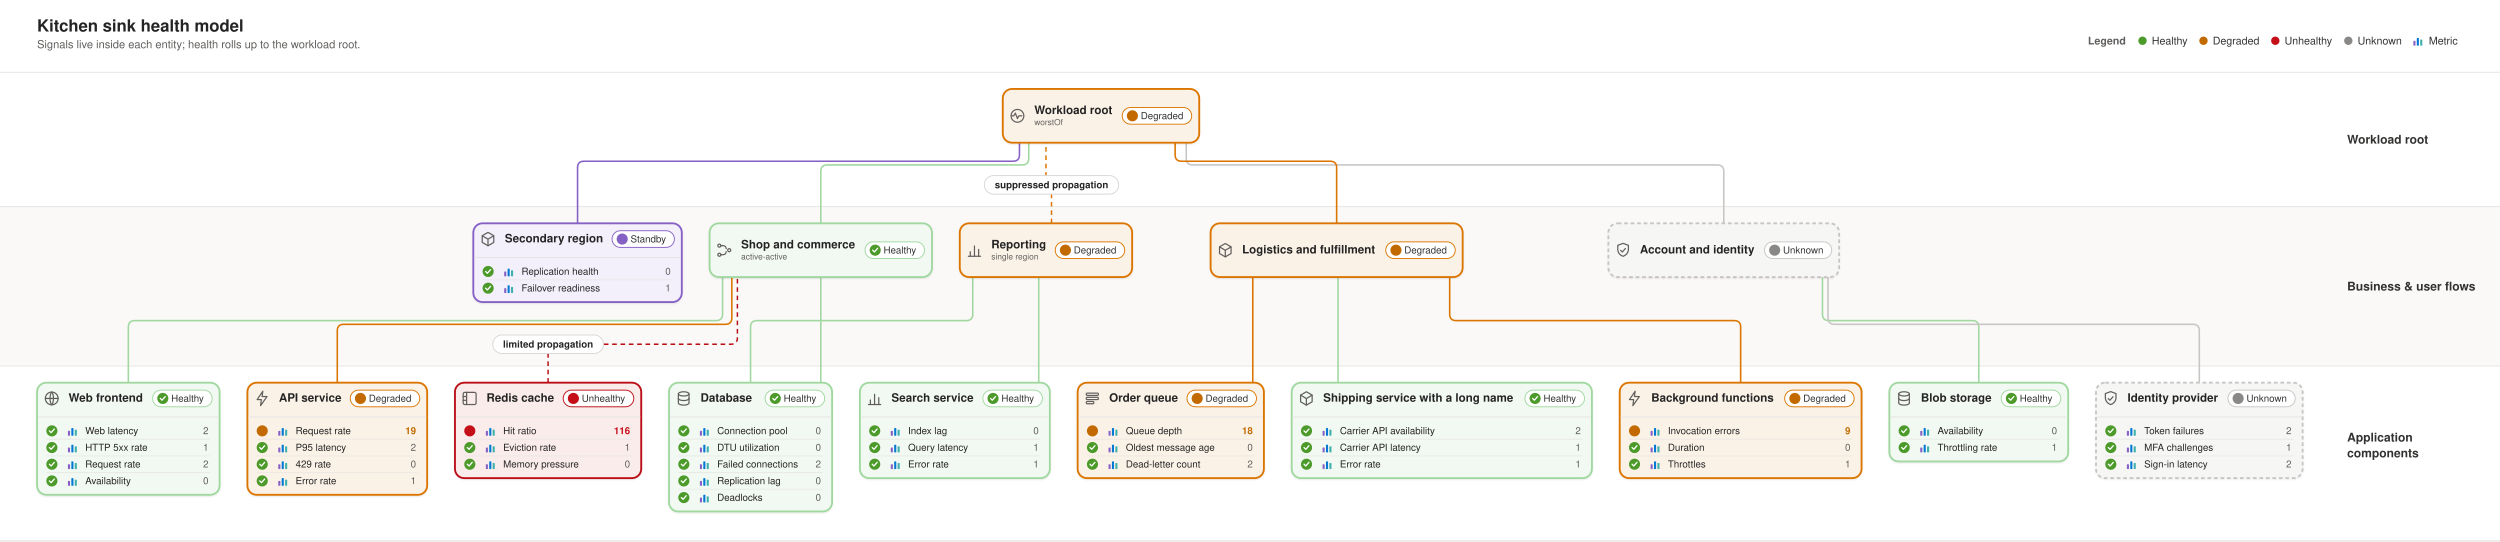
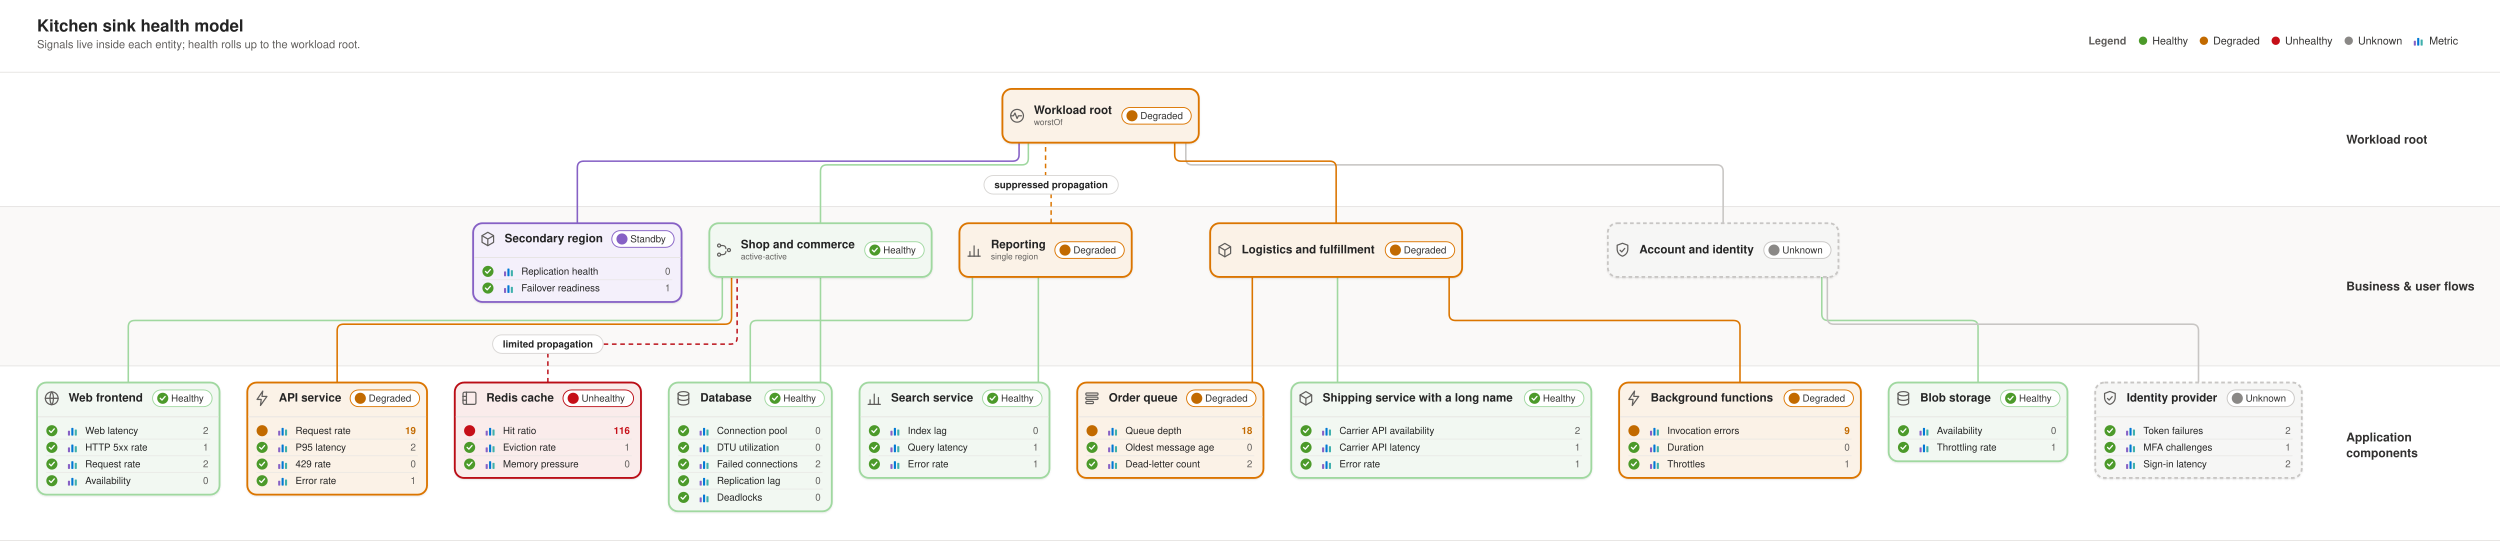
- <svg xmlns="http://www.w3.org/2000/svg" width="2698" height="584" viewBox="0 0 2698 584" font-family="Segoe UI, -apple-system, BlinkMacSystemFont, Helvetica, Arial, sans-serif">
+ <svg xmlns="http://www.w3.org/2000/svg" width="2699" height="584" viewBox="0 0 2699 584" font-family="Segoe UI, -apple-system, BlinkMacSystemFont, Helvetica, Arial, sans-serif">
  <defs>
    <filter id="cs" x="-20%" y="-20%" width="140%" height="140%">
      <feDropShadow dx="0" dy="1" stdDeviation="1.3" flood-color="#000" flood-opacity="0.1" />
    </filter>
  </defs>
-   <rect width="2698" height="584" fill="#ffffff" />
-   <rect x="0" y="78.0" width="2698" height="145.0" fill="#ffffff" />
-   <line x1="0" y1="78.0" x2="2698" y2="78.0" stroke="#e6e4e2" />
+   <rect width="2699" height="584" fill="#ffffff" />
+   <rect x="0" y="78.0" width="2699" height="145.0" fill="#ffffff" />
+   <line x1="0" y1="78.0" x2="2699" y2="78.0" stroke="#e6e4e2" />
  <text x="2533.0" y="155.0" font-size="13" font-weight="700" fill="#323130">Workload root</text>
-   <rect x="0" y="223.0" width="2698" height="172.0" fill="#faf9f8" />
-   <line x1="0" y1="223.0" x2="2698" y2="223.0" stroke="#e6e4e2" />
+   <rect x="0" y="223.0" width="2699" height="172.0" fill="#faf9f8" />
+   <line x1="0" y1="223.0" x2="2699" y2="223.0" stroke="#e6e4e2" />
  <text x="2533.0" y="313.5" font-size="13" font-weight="700" fill="#323130">Business &amp; user flows</text>
-   <rect x="0" y="395.0" width="2698" height="171.0" fill="#ffffff" />
-   <line x1="0" y1="395.0" x2="2698" y2="395.0" stroke="#e6e4e2" />
+   <rect x="0" y="395.0" width="2699" height="171.0" fill="#ffffff" />
+   <line x1="0" y1="395.0" x2="2699" y2="395.0" stroke="#e6e4e2" />
  <text x="2533.0" y="476.5" font-size="13" font-weight="700" fill="#323130">Application</text>
  <text x="2533.0" y="493.5" font-size="13" font-weight="700" fill="#323130">components</text>
-   <line x1="0" y1="583.5" x2="2698" y2="583.5" stroke="#e6e4e2" />
+   <line x1="0" y1="583.5" x2="2699" y2="583.5" stroke="#e6e4e2" />
  <text x="40" y="34" font-size="18" font-weight="700" fill="#242424">Kitchen sink health model</text>
  <text x="40" y="52" font-size="12" fill="#605e5c">Signals live inside each entity; health rolls up to the workload root.</text>
-   <text x="2294.2" y="48" font-size="11.5" font-weight="600" fill="#605e5c" text-anchor="end">Legend</text>
-   <circle cx="2312.2" cy="44" r="4.5" fill="#4c9a2a" />
-   <text x="2322.2" y="48" font-size="11.5" fill="#323130">Healthy</text>
-   <circle cx="2378.0" cy="44" r="4.5" fill="#c26a00" />
-   <text x="2388.0" y="48" font-size="11.5" fill="#323130">Degraded</text>
-   <circle cx="2455.5" cy="44" r="4.5" fill="#c50f18" />
-   <text x="2465.5" y="48" font-size="11.5" fill="#323130">Unhealthy</text>
-   <circle cx="2534.3" cy="44" r="4.5" fill="#8a8886" />
-   <text x="2544.3" y="48" font-size="11.5" fill="#323130">Unknown</text>
-   <g transform="translate(2603.2,37.0) scale(0.875)">
+   <text x="2295.6" y="48" font-size="11.5" font-weight="600" fill="#605e5c" text-anchor="end">Legend</text>
+   <circle cx="2313.6" cy="44" r="4.5" fill="#4c9a2a" />
+   <text x="2323.6" y="48" font-size="11.5" fill="#323130">Healthy</text>
+   <circle cx="2379.3" cy="44" r="4.5" fill="#c26a00" />
+   <text x="2389.3" y="48" font-size="11.5" fill="#323130">Degraded</text>
+   <circle cx="2456.9" cy="44" r="4.5" fill="#c50f18" />
+   <text x="2466.9" y="48" font-size="11.5" fill="#323130">Unhealthy</text>
+   <circle cx="2535.7" cy="44" r="4.5" fill="#8a8886" />
+   <text x="2545.7" y="48" font-size="11.5" fill="#323130">Unknown</text>
+   <g transform="translate(2604.6,37.0) scale(0.875)">
    <rect x="1.5" y="8" width="2.6" height="6" rx="0.6" fill="#8661c5" />
    <rect x="5.7" y="4.5" width="2.6" height="9.5" rx="0.6" fill="#0078D4" />
    <rect x="9.9" y="6.5" width="2.6" height="7.5" rx="0.6" fill="#3fb0ac" />
  </g>
-   <text x="2621.2" y="48" font-size="11.5" fill="#323130">Metric</text>
+   <text x="2622.6" y="48" font-size="11.5" fill="#323130">Metric</text>
  <g transform="translate(40.0,0)">
    <g fill="none" stroke-linecap="butt" stroke-linejoin="round">
      <path d="M98.5 413.0 L98.5 353.0 Q98.5 346.0 105.5 346.0 L732.8 346.0 Q739.8 346.0 739.8 339.0 L739.8 299.0" stroke="#a0d8a0" stroke-width="1.7" />
      <path d="M845.8 413.0 L845.8 299.0" stroke="#a0d8a0" stroke-width="1.7" />
      <path d="M324.0 413.0 L324.0 357.0 Q324.0 350.0 331.0 350.0 L742.8 350.0 Q749.8 350.0 749.8 343.0 L749.8 299.0" stroke="#db7500" stroke-width="1.7" />
      <path d="M770.0 413.0 L770.0 353.0 Q770.0 346.0 777.0 346.0 L1002.8 346.0 Q1009.8 346.0 1009.8 339.0 L1009.8 299.0" stroke="#a0d8a0" stroke-width="1.7" />
      <path d="M1081.0 413.0 L1081.0 299.0" stroke="#a0d8a0" stroke-width="1.7" />
      <path d="M1404.0 413.0 L1404.0 299.0" stroke="#a0d8a0" stroke-width="1.7" />
      <path d="M1312.0 413.0 L1312.0 299.0" stroke="#db7500" stroke-width="1.7" />
      <path d="M1838.5 413.0 L1838.5 353.0 Q1838.5 346.0 1831.5 346.0 L1531.5 346.0 Q1524.5 346.0 1524.5 339.0 L1524.5 299.0" stroke="#db7500" stroke-width="1.7" />
      <path d="M2095.5 413.0 L2095.5 353.0 Q2095.5 346.0 2088.5 346.0 L1933.8 346.0 Q1926.8 346.0 1926.8 339.0 L1926.8 299.0" stroke="#a0d8a0" stroke-width="1.7" />
      <path d="M2333.5 413.0 L2333.5 357.0 Q2333.5 350.0 2326.5 350.0 L1939.8 350.0 Q1932.8 350.0 1932.8 343.0 L1932.8 299.0" stroke="#c8c6c4" stroke-width="1.7" />
      <path d="M845.8 241.0 L845.8 185.0 Q845.8 178.0 852.8 178.0 L1063.2 178.0 Q1070.2 178.0 1070.2 171.0 L1070.2 154.0" stroke="#a0d8a0" stroke-width="1.7" />
      <path d="M583.3 241.0 L583.3 181.0 Q583.3 174.0 590.3 174.0 L1053.2 174.0 Q1060.2 174.0 1060.2 167.0 L1060.2 154.0" stroke="#8661c5" stroke-width="1.7" />
      <path d="M1820.3 241.0 L1820.3 185.0 Q1820.3 178.0 1813.3 178.0 L1247.2 178.0 Q1240.2 178.0 1240.2 171.0 L1240.2 154.0" stroke="#c8c6c4" stroke-width="1.7" />
      <path d="M1402.5 241.0 L1402.5 181.0 Q1402.5 174.0 1395.5 174.0 L1235.2 174.0 Q1228.2 174.0 1228.2 167.0 L1228.2 154.0" stroke="#db7500" stroke-width="1.7" />
      <path d="M551.5 413.0 L551.5 378.5 Q551.5 371.5 558.5 371.5 L748.8 371.5 Q755.8 371.5 755.8 364.5 L755.8 299.0" stroke="#ba0d16" stroke-width="1.6" stroke-dasharray="5 4" />
      <path d="M1094.8 241.0 L1094.8 202.5 Q1094.8 199.5 1091.8 199.5 L1091.8 199.5 Q1088.8 199.5 1088.8 196.5 L1088.8 154.0" stroke="#db7500" stroke-width="1.6" stroke-dasharray="5 4" />
    </g>
    <g stroke="none">
      <rect x="491.8" y="361.5" width="119.4" height="20" rx="10" fill="#ffffff" stroke="#d8d6d4" stroke-width="1" />
      <text x="551.5" y="375.1" font-size="10.5" font-weight="600" fill="#242424" text-anchor="middle">limited propagation</text>
    </g>
    <g stroke="none">
      <rect x="1022.3" y="189.5" width="145.0" height="20" rx="10" fill="#ffffff" stroke="#d8d6d4" stroke-width="1" />
      <text x="1094.8" y="203.1" font-size="10.5" font-weight="600" fill="#242424" text-anchor="middle">suppressed propagation</text>
    </g>
    <g filter="url(#cs)">
      <rect x="0.0" y="413.0" width="197" height="121" rx="10" fill="#f2f8f2" stroke="#a0d8a0" stroke-width="2" />
    </g>
    <g transform="translate(6.0,420.16) scale(0.82)">
      <circle cx="12" cy="12" r="8.4" fill="none" stroke="#605e5c" stroke-width="1.6" stroke-linecap="round" stroke-linejoin="round" />
      <path d="M3.6 12h16.8M12 3.6c3 3 3 13.8 0 16.8M12 3.6c-3 3-3 13.8 0 16.8" fill="none" stroke="#605e5c" stroke-width="1.6" stroke-linecap="round" stroke-linejoin="round" />
    </g>
    <text x="34.0" y="433.5" font-size="12.5" font-weight="600" fill="#242424">Web frontend</text>
    <rect x="124.7" y="421.00" width="64.3" height="18" rx="9" fill="#ffffff" stroke="#a0d8a0" stroke-width="1" />
    <circle cx="135.7" cy="430.0" r="6" fill="#4c9a2a" />
    <path d="M133.0 430.0 l1.9 1.9 l3.4 -3.9" fill="none" stroke="#ffffff" stroke-width="1.4" stroke-linecap="round" stroke-linejoin="round" />
    <text x="144.7" y="433.57" font-size="10.5" fill="#323130">Healthy</text>
    <line x1="1.0" y1="450.0" x2="196.0" y2="450.0" stroke="#e6e4e2" />
    <circle cx="16.0" cy="465.0" r="6" fill="#4c9a2a" />
    <path d="M13.3 465.0 l1.9 1.9 l3.4 -3.9" fill="none" stroke="#ffffff" stroke-width="1.4" stroke-linecap="round" stroke-linejoin="round" />
    <g transform="translate(32.0,458.0) scale(0.875)">
      <rect x="1.5" y="8" width="2.6" height="6" rx="0.6" fill="#8661c5" />
      <rect x="5.7" y="4.5" width="2.6" height="9.5" rx="0.6" fill="#0078D4" />
      <rect x="9.9" y="6.5" width="2.6" height="7.5" rx="0.6" fill="#3fb0ac" />
    </g>
    <text x="52.0" y="468.5" font-size="10.5" fill="#242424">Web latency</text>
    <text x="185.0" y="468.5" font-size="10.5" font-weight="400" fill="#605e5c" text-anchor="end">2</text>
    <line x1="10.0" y1="474.0" x2="187.0" y2="474.0" stroke="#e6e4e2" stroke-opacity="0.7" />
    <circle cx="16.0" cy="483.0" r="6" fill="#4c9a2a" />
    <path d="M13.3 483.0 l1.9 1.9 l3.4 -3.9" fill="none" stroke="#ffffff" stroke-width="1.4" stroke-linecap="round" stroke-linejoin="round" />
    <g transform="translate(32.0,476.0) scale(0.875)">
      <rect x="1.5" y="8" width="2.6" height="6" rx="0.6" fill="#8661c5" />
      <rect x="5.7" y="4.5" width="2.6" height="9.5" rx="0.6" fill="#0078D4" />
      <rect x="9.9" y="6.5" width="2.6" height="7.5" rx="0.6" fill="#3fb0ac" />
    </g>
    <text x="52.0" y="486.5" font-size="10.5" fill="#242424">HTTP 5xx rate</text>
    <text x="185.0" y="486.5" font-size="10.5" font-weight="400" fill="#605e5c" text-anchor="end">1</text>
    <line x1="10.0" y1="492.0" x2="187.0" y2="492.0" stroke="#e6e4e2" stroke-opacity="0.7" />
    <circle cx="16.0" cy="501.0" r="6" fill="#4c9a2a" />
    <path d="M13.3 501.0 l1.9 1.9 l3.4 -3.9" fill="none" stroke="#ffffff" stroke-width="1.4" stroke-linecap="round" stroke-linejoin="round" />
    <g transform="translate(32.0,494.0) scale(0.875)">
      <rect x="1.5" y="8" width="2.6" height="6" rx="0.6" fill="#8661c5" />
      <rect x="5.7" y="4.5" width="2.6" height="9.5" rx="0.6" fill="#0078D4" />
      <rect x="9.9" y="6.5" width="2.6" height="7.5" rx="0.6" fill="#3fb0ac" />
    </g>
    <text x="52.0" y="504.5" font-size="10.5" fill="#242424">Request rate</text>
    <text x="185.0" y="504.5" font-size="10.5" font-weight="400" fill="#605e5c" text-anchor="end">2</text>
    <line x1="10.0" y1="510.0" x2="187.0" y2="510.0" stroke="#e6e4e2" stroke-opacity="0.7" />
    <circle cx="16.0" cy="519.0" r="6" fill="#4c9a2a" />
    <path d="M13.3 519.0 l1.9 1.9 l3.4 -3.9" fill="none" stroke="#ffffff" stroke-width="1.4" stroke-linecap="round" stroke-linejoin="round" />
    <g transform="translate(32.0,512.0) scale(0.875)">
      <rect x="1.5" y="8" width="2.6" height="6" rx="0.6" fill="#8661c5" />
      <rect x="5.7" y="4.5" width="2.6" height="9.5" rx="0.6" fill="#0078D4" />
      <rect x="9.9" y="6.5" width="2.6" height="7.5" rx="0.6" fill="#3fb0ac" />
    </g>
    <text x="52.0" y="522.5" font-size="10.5" fill="#242424">Availability</text>
    <text x="185.0" y="522.5" font-size="10.5" font-weight="400" fill="#605e5c" text-anchor="end">0</text>
    <g filter="url(#cs)">
      <rect x="227.0" y="413.0" width="194" height="121" rx="10" fill="#fbf2e7" stroke="#db7500" stroke-width="2" />
    </g>
    <g transform="translate(233.0,420.16) scale(0.82)">
      <path d="M13 2.5 5.5 13.5H11l-1 8 8.5-12H12z" fill="none" stroke="#605e5c" stroke-width="1.6" stroke-linecap="round" stroke-linejoin="round" />
    </g>
    <text x="261.0" y="433.5" font-size="12.5" font-weight="600" fill="#242424">API service</text>
    <rect x="338.0" y="421.00" width="75.0" height="18" rx="9" fill="#ffffff" stroke="#db7500" stroke-width="1" />
    <circle cx="349.0" cy="430.0" r="6" fill="#c26a00" />
    <text x="358.0" y="433.57" font-size="10.5" fill="#323130">Degraded</text>
    <line x1="228.0" y1="450.0" x2="420.0" y2="450.0" stroke="#e6e4e2" />
    <circle cx="243.0" cy="465.0" r="6" fill="#c26a00" />
    <g transform="translate(259.0,458.0) scale(0.875)">
      <rect x="1.5" y="8" width="2.6" height="6" rx="0.6" fill="#8661c5" />
      <rect x="5.7" y="4.5" width="2.6" height="9.5" rx="0.6" fill="#0078D4" />
      <rect x="9.9" y="6.5" width="2.6" height="7.5" rx="0.6" fill="#3fb0ac" />
    </g>
    <text x="279.0" y="468.5" font-size="10.5" fill="#242424">Request rate</text>
    <text x="409.0" y="468.5" font-size="10.5" font-weight="600" fill="#c26a00" text-anchor="end">19</text>
    <line x1="237.0" y1="474.0" x2="411.0" y2="474.0" stroke="#e6e4e2" stroke-opacity="0.7" />
    <circle cx="243.0" cy="483.0" r="6" fill="#4c9a2a" />
    <path d="M240.3 483.0 l1.9 1.9 l3.4 -3.9" fill="none" stroke="#ffffff" stroke-width="1.4" stroke-linecap="round" stroke-linejoin="round" />
    <g transform="translate(259.0,476.0) scale(0.875)">
      <rect x="1.5" y="8" width="2.6" height="6" rx="0.6" fill="#8661c5" />
      <rect x="5.7" y="4.5" width="2.6" height="9.5" rx="0.6" fill="#0078D4" />
      <rect x="9.9" y="6.5" width="2.6" height="7.5" rx="0.6" fill="#3fb0ac" />
    </g>
    <text x="279.0" y="486.5" font-size="10.5" fill="#242424">P95 latency</text>
    <text x="409.0" y="486.5" font-size="10.5" font-weight="400" fill="#605e5c" text-anchor="end">2</text>
    <line x1="237.0" y1="492.0" x2="411.0" y2="492.0" stroke="#e6e4e2" stroke-opacity="0.7" />
    <circle cx="243.0" cy="501.0" r="6" fill="#4c9a2a" />
    <path d="M240.3 501.0 l1.9 1.9 l3.4 -3.9" fill="none" stroke="#ffffff" stroke-width="1.4" stroke-linecap="round" stroke-linejoin="round" />
    <g transform="translate(259.0,494.0) scale(0.875)">
      <rect x="1.5" y="8" width="2.6" height="6" rx="0.6" fill="#8661c5" />
      <rect x="5.7" y="4.5" width="2.6" height="9.5" rx="0.6" fill="#0078D4" />
      <rect x="9.9" y="6.5" width="2.6" height="7.5" rx="0.6" fill="#3fb0ac" />
    </g>
    <text x="279.0" y="504.5" font-size="10.5" fill="#242424">429 rate</text>
    <text x="409.0" y="504.5" font-size="10.5" font-weight="400" fill="#605e5c" text-anchor="end">0</text>
    <line x1="237.0" y1="510.0" x2="411.0" y2="510.0" stroke="#e6e4e2" stroke-opacity="0.7" />
    <circle cx="243.0" cy="519.0" r="6" fill="#4c9a2a" />
    <path d="M240.3 519.0 l1.9 1.9 l3.4 -3.9" fill="none" stroke="#ffffff" stroke-width="1.4" stroke-linecap="round" stroke-linejoin="round" />
    <g transform="translate(259.0,512.0) scale(0.875)">
      <rect x="1.5" y="8" width="2.6" height="6" rx="0.6" fill="#8661c5" />
      <rect x="5.7" y="4.5" width="2.6" height="9.5" rx="0.6" fill="#0078D4" />
      <rect x="9.9" y="6.5" width="2.6" height="7.5" rx="0.6" fill="#3fb0ac" />
    </g>
    <text x="279.0" y="522.5" font-size="10.5" fill="#242424">Error rate</text>
    <text x="409.0" y="522.5" font-size="10.5" font-weight="400" fill="#605e5c" text-anchor="end">1</text>
    <g filter="url(#cs)">
      <rect x="682.0" y="413.0" width="176" height="139" rx="10" fill="#f2f8f2" stroke="#a0d8a0" stroke-width="2" />
    </g>
    <g transform="translate(688.0,420.16) scale(0.82)">
      <ellipse cx="12" cy="6" rx="7" ry="2.8" fill="none" stroke="#605e5c" stroke-width="1.6" stroke-linecap="round" stroke-linejoin="round" />
      <path d="M5 6v12c0 1.55 3.13 2.8 7 2.8s7-1.25 7-2.8V6" fill="none" stroke="#605e5c" stroke-width="1.6" stroke-linecap="round" stroke-linejoin="round" />
      <path d="M5 12c0 1.55 3.13 2.8 7 2.8s7-1.25 7-2.8" fill="none" stroke="#605e5c" stroke-width="1.6" stroke-linecap="round" stroke-linejoin="round" />
    </g>
    <text x="716.0" y="433.5" font-size="12.5" font-weight="600" fill="#242424">Database</text>
    <rect x="785.7" y="421.00" width="64.3" height="18" rx="9" fill="#ffffff" stroke="#a0d8a0" stroke-width="1" />
    <circle cx="796.7" cy="430.0" r="6" fill="#4c9a2a" />
    <path d="M794.0 430.0 l1.9 1.9 l3.4 -3.9" fill="none" stroke="#ffffff" stroke-width="1.4" stroke-linecap="round" stroke-linejoin="round" />
    <text x="805.7" y="433.57" font-size="10.5" fill="#323130">Healthy</text>
    <line x1="683.0" y1="450.0" x2="857.0" y2="450.0" stroke="#e6e4e2" />
    <circle cx="698.0" cy="465.0" r="6" fill="#4c9a2a" />
    <path d="M695.3 465.0 l1.9 1.9 l3.4 -3.9" fill="none" stroke="#ffffff" stroke-width="1.4" stroke-linecap="round" stroke-linejoin="round" />
    <g transform="translate(714.0,458.0) scale(0.875)">
      <rect x="1.5" y="8" width="2.6" height="6" rx="0.6" fill="#8661c5" />
      <rect x="5.7" y="4.5" width="2.6" height="9.5" rx="0.6" fill="#0078D4" />
      <rect x="9.9" y="6.5" width="2.6" height="7.5" rx="0.6" fill="#3fb0ac" />
    </g>
    <text x="734.0" y="468.5" font-size="10.5" fill="#242424">Connection pool</text>
    <text x="846.0" y="468.5" font-size="10.5" font-weight="400" fill="#605e5c" text-anchor="end">0</text>
    <line x1="692.0" y1="474.0" x2="848.0" y2="474.0" stroke="#e6e4e2" stroke-opacity="0.7" />
    <circle cx="698.0" cy="483.0" r="6" fill="#4c9a2a" />
    <path d="M695.3 483.0 l1.9 1.9 l3.4 -3.9" fill="none" stroke="#ffffff" stroke-width="1.4" stroke-linecap="round" stroke-linejoin="round" />
    <g transform="translate(714.0,476.0) scale(0.875)">
      <rect x="1.5" y="8" width="2.6" height="6" rx="0.6" fill="#8661c5" />
      <rect x="5.7" y="4.5" width="2.6" height="9.5" rx="0.6" fill="#0078D4" />
      <rect x="9.9" y="6.5" width="2.6" height="7.5" rx="0.6" fill="#3fb0ac" />
    </g>
    <text x="734.0" y="486.5" font-size="10.5" fill="#242424">DTU utilization</text>
    <text x="846.0" y="486.5" font-size="10.5" font-weight="400" fill="#605e5c" text-anchor="end">0</text>
    <line x1="692.0" y1="492.0" x2="848.0" y2="492.0" stroke="#e6e4e2" stroke-opacity="0.7" />
    <circle cx="698.0" cy="501.0" r="6" fill="#4c9a2a" />
    <path d="M695.3 501.0 l1.9 1.9 l3.4 -3.9" fill="none" stroke="#ffffff" stroke-width="1.4" stroke-linecap="round" stroke-linejoin="round" />
    <g transform="translate(714.0,494.0) scale(0.875)">
      <rect x="1.5" y="8" width="2.6" height="6" rx="0.6" fill="#8661c5" />
      <rect x="5.7" y="4.5" width="2.6" height="9.5" rx="0.6" fill="#0078D4" />
      <rect x="9.9" y="6.5" width="2.6" height="7.5" rx="0.6" fill="#3fb0ac" />
    </g>
    <text x="734.0" y="504.5" font-size="10.5" fill="#242424">Failed connections</text>
    <text x="846.0" y="504.5" font-size="10.5" font-weight="400" fill="#605e5c" text-anchor="end">2</text>
    <line x1="692.0" y1="510.0" x2="848.0" y2="510.0" stroke="#e6e4e2" stroke-opacity="0.7" />
    <circle cx="698.0" cy="519.0" r="6" fill="#4c9a2a" />
    <path d="M695.3 519.0 l1.9 1.9 l3.4 -3.9" fill="none" stroke="#ffffff" stroke-width="1.4" stroke-linecap="round" stroke-linejoin="round" />
    <g transform="translate(714.0,512.0) scale(0.875)">
      <rect x="1.5" y="8" width="2.6" height="6" rx="0.6" fill="#8661c5" />
      <rect x="5.7" y="4.5" width="2.6" height="9.5" rx="0.6" fill="#0078D4" />
      <rect x="9.9" y="6.5" width="2.6" height="7.5" rx="0.6" fill="#3fb0ac" />
    </g>
    <text x="734.0" y="522.5" font-size="10.5" fill="#242424">Replication lag</text>
    <text x="846.0" y="522.5" font-size="10.5" font-weight="400" fill="#605e5c" text-anchor="end">0</text>
    <line x1="692.0" y1="528.0" x2="848.0" y2="528.0" stroke="#e6e4e2" stroke-opacity="0.7" />
    <circle cx="698.0" cy="537.0" r="6" fill="#4c9a2a" />
    <path d="M695.3 537.0 l1.9 1.9 l3.4 -3.9" fill="none" stroke="#ffffff" stroke-width="1.4" stroke-linecap="round" stroke-linejoin="round" />
    <g transform="translate(714.0,530.0) scale(0.875)">
      <rect x="1.5" y="8" width="2.6" height="6" rx="0.6" fill="#8661c5" />
      <rect x="5.7" y="4.5" width="2.6" height="9.5" rx="0.6" fill="#0078D4" />
      <rect x="9.9" y="6.5" width="2.6" height="7.5" rx="0.6" fill="#3fb0ac" />
    </g>
    <text x="734.0" y="540.5" font-size="10.5" fill="#242424">Deadlocks</text>
    <text x="846.0" y="540.5" font-size="10.5" font-weight="400" fill="#605e5c" text-anchor="end">0</text>
    <g filter="url(#cs)">
      <rect x="451.0" y="413.0" width="201" height="103" rx="10" fill="#faeceb" stroke="#ba0d16" stroke-width="2" />
    </g>
    <g transform="translate(457.0,420.16) scale(0.82)">
      <rect x="3.5" y="4" width="17" height="16" rx="2" fill="none" stroke="#605e5c" stroke-width="1.6" stroke-linecap="round" stroke-linejoin="round" />
      <path d="M8 4v16M3.5 9.5h4M3.5 14.5h4" fill="none" stroke="#605e5c" stroke-width="1.6" stroke-linecap="round" stroke-linejoin="round" />
    </g>
    <text x="485.0" y="433.5" font-size="12.5" font-weight="600" fill="#242424">Redis cache</text>
    <rect x="567.8" y="421.00" width="76.2" height="18" rx="9" fill="#ffffff" stroke="#ba0d16" stroke-width="1" />
    <circle cx="578.8" cy="430.0" r="6" fill="#c50f18" />
    <text x="587.8" y="433.57" font-size="10.5" fill="#323130">Unhealthy</text>
    <line x1="452.0" y1="450.0" x2="651.0" y2="450.0" stroke="#e6e4e2" />
    <circle cx="467.0" cy="465.0" r="6" fill="#c50f18" />
    <g transform="translate(483.0,458.0) scale(0.875)">
      <rect x="1.5" y="8" width="2.6" height="6" rx="0.6" fill="#8661c5" />
      <rect x="5.7" y="4.5" width="2.6" height="9.5" rx="0.6" fill="#0078D4" />
      <rect x="9.9" y="6.5" width="2.6" height="7.5" rx="0.6" fill="#3fb0ac" />
    </g>
    <text x="503.0" y="468.5" font-size="10.5" fill="#242424">Hit ratio</text>
    <text x="640.0" y="468.5" font-size="10.5" font-weight="600" fill="#c50f18" text-anchor="end">116</text>
    <line x1="461.0" y1="474.0" x2="642.0" y2="474.0" stroke="#e6e4e2" stroke-opacity="0.7" />
    <circle cx="467.0" cy="483.0" r="6" fill="#4c9a2a" />
    <path d="M464.3 483.0 l1.9 1.9 l3.4 -3.9" fill="none" stroke="#ffffff" stroke-width="1.4" stroke-linecap="round" stroke-linejoin="round" />
    <g transform="translate(483.0,476.0) scale(0.875)">
      <rect x="1.5" y="8" width="2.6" height="6" rx="0.6" fill="#8661c5" />
      <rect x="5.7" y="4.5" width="2.6" height="9.5" rx="0.6" fill="#0078D4" />
      <rect x="9.9" y="6.5" width="2.6" height="7.5" rx="0.6" fill="#3fb0ac" />
    </g>
    <text x="503.0" y="486.5" font-size="10.5" fill="#242424">Eviction rate</text>
    <text x="640.0" y="486.5" font-size="10.5" font-weight="400" fill="#605e5c" text-anchor="end">1</text>
    <line x1="461.0" y1="492.0" x2="642.0" y2="492.0" stroke="#e6e4e2" stroke-opacity="0.7" />
    <circle cx="467.0" cy="501.0" r="6" fill="#4c9a2a" />
    <path d="M464.3 501.0 l1.9 1.9 l3.4 -3.9" fill="none" stroke="#ffffff" stroke-width="1.4" stroke-linecap="round" stroke-linejoin="round" />
    <g transform="translate(483.0,494.0) scale(0.875)">
      <rect x="1.5" y="8" width="2.6" height="6" rx="0.6" fill="#8661c5" />
      <rect x="5.7" y="4.5" width="2.6" height="9.5" rx="0.6" fill="#0078D4" />
      <rect x="9.9" y="6.5" width="2.6" height="7.5" rx="0.6" fill="#3fb0ac" />
    </g>
    <text x="503.0" y="504.5" font-size="10.5" fill="#242424">Memory pressure</text>
    <text x="640.0" y="504.5" font-size="10.5" font-weight="400" fill="#605e5c" text-anchor="end">0</text>
    <g filter="url(#cs)">
      <rect x="1123.0" y="413.0" width="201" height="103" rx="10" fill="#fbf2e7" stroke="#db7500" stroke-width="2" />
    </g>
    <g transform="translate(1129.0,420.16) scale(0.82)">
      <rect x="4" y="5" width="16" height="3" rx="1" fill="none" stroke="#605e5c" stroke-width="1.6" stroke-linecap="round" stroke-linejoin="round" />
      <rect x="4" y="10.5" width="16" height="3" rx="1" fill="none" stroke="#605e5c" stroke-width="1.6" stroke-linecap="round" stroke-linejoin="round" />
      <rect x="4" y="16" width="10" height="3" rx="1" fill="none" stroke="#605e5c" stroke-width="1.6" stroke-linecap="round" stroke-linejoin="round" />
    </g>
    <text x="1157.0" y="433.5" font-size="12.5" font-weight="600" fill="#242424">Order queue</text>
    <rect x="1241.0" y="421.00" width="75.0" height="18" rx="9" fill="#ffffff" stroke="#db7500" stroke-width="1" />
    <circle cx="1252.0" cy="430.0" r="6" fill="#c26a00" />
    <text x="1261.0" y="433.57" font-size="10.5" fill="#323130">Degraded</text>
    <line x1="1124.0" y1="450.0" x2="1323.0" y2="450.0" stroke="#e6e4e2" />
    <circle cx="1139.0" cy="465.0" r="6" fill="#c26a00" />
    <g transform="translate(1155.0,458.0) scale(0.875)">
      <rect x="1.5" y="8" width="2.6" height="6" rx="0.6" fill="#8661c5" />
      <rect x="5.7" y="4.5" width="2.6" height="9.5" rx="0.6" fill="#0078D4" />
      <rect x="9.9" y="6.5" width="2.6" height="7.5" rx="0.6" fill="#3fb0ac" />
    </g>
    <text x="1175.0" y="468.5" font-size="10.5" fill="#242424">Queue depth</text>
    <text x="1312.0" y="468.5" font-size="10.5" font-weight="600" fill="#c26a00" text-anchor="end">18</text>
    <line x1="1133.0" y1="474.0" x2="1314.0" y2="474.0" stroke="#e6e4e2" stroke-opacity="0.7" />
    <circle cx="1139.0" cy="483.0" r="6" fill="#4c9a2a" />
    <path d="M1136.3 483.0 l1.9 1.9 l3.4 -3.9" fill="none" stroke="#ffffff" stroke-width="1.4" stroke-linecap="round" stroke-linejoin="round" />
    <g transform="translate(1155.0,476.0) scale(0.875)">
      <rect x="1.5" y="8" width="2.6" height="6" rx="0.6" fill="#8661c5" />
      <rect x="5.7" y="4.5" width="2.6" height="9.5" rx="0.6" fill="#0078D4" />
      <rect x="9.9" y="6.5" width="2.6" height="7.5" rx="0.6" fill="#3fb0ac" />
    </g>
    <text x="1175.0" y="486.5" font-size="10.5" fill="#242424">Oldest message age</text>
    <text x="1312.0" y="486.5" font-size="10.5" font-weight="400" fill="#605e5c" text-anchor="end">0</text>
    <line x1="1133.0" y1="492.0" x2="1314.0" y2="492.0" stroke="#e6e4e2" stroke-opacity="0.7" />
    <circle cx="1139.0" cy="501.0" r="6" fill="#4c9a2a" />
    <path d="M1136.3 501.0 l1.9 1.9 l3.4 -3.9" fill="none" stroke="#ffffff" stroke-width="1.4" stroke-linecap="round" stroke-linejoin="round" />
    <g transform="translate(1155.0,494.0) scale(0.875)">
      <rect x="1.5" y="8" width="2.6" height="6" rx="0.6" fill="#8661c5" />
      <rect x="5.7" y="4.5" width="2.6" height="9.5" rx="0.6" fill="#0078D4" />
      <rect x="9.9" y="6.5" width="2.6" height="7.5" rx="0.6" fill="#3fb0ac" />
    </g>
    <text x="1175.0" y="504.5" font-size="10.5" fill="#242424">Dead-letter count</text>
    <text x="1312.0" y="504.5" font-size="10.5" font-weight="400" fill="#605e5c" text-anchor="end">2</text>
    <g filter="url(#cs)">
      <rect x="1999.0" y="413.0" width="193" height="85" rx="10" fill="#f2f8f2" stroke="#a0d8a0" stroke-width="2" />
    </g>
    <g transform="translate(2005.0,420.16) scale(0.82)">
      <ellipse cx="12" cy="6" rx="7" ry="2.8" fill="none" stroke="#605e5c" stroke-width="1.6" stroke-linecap="round" stroke-linejoin="round" />
      <path d="M5 6v12c0 1.55 3.13 2.8 7 2.8s7-1.25 7-2.8V6" fill="none" stroke="#605e5c" stroke-width="1.6" stroke-linecap="round" stroke-linejoin="round" />
      <path d="M5 12c0 1.55 3.13 2.8 7 2.8s7-1.25 7-2.8" fill="none" stroke="#605e5c" stroke-width="1.6" stroke-linecap="round" stroke-linejoin="round" />
    </g>
    <text x="2033.0" y="433.5" font-size="12.5" font-weight="600" fill="#242424">Blob storage</text>
    <rect x="2119.7" y="421.00" width="64.3" height="18" rx="9" fill="#ffffff" stroke="#a0d8a0" stroke-width="1" />
    <circle cx="2130.7" cy="430.0" r="6" fill="#4c9a2a" />
    <path d="M2128.0 430.0 l1.9 1.9 l3.4 -3.9" fill="none" stroke="#ffffff" stroke-width="1.4" stroke-linecap="round" stroke-linejoin="round" />
    <text x="2139.7" y="433.57" font-size="10.5" fill="#323130">Healthy</text>
    <line x1="2000.0" y1="450.0" x2="2191.0" y2="450.0" stroke="#e6e4e2" />
    <circle cx="2015.0" cy="465.0" r="6" fill="#4c9a2a" />
    <path d="M2012.3 465.0 l1.9 1.9 l3.4 -3.9" fill="none" stroke="#ffffff" stroke-width="1.4" stroke-linecap="round" stroke-linejoin="round" />
    <g transform="translate(2031.0,458.0) scale(0.875)">
      <rect x="1.5" y="8" width="2.6" height="6" rx="0.6" fill="#8661c5" />
      <rect x="5.7" y="4.5" width="2.6" height="9.5" rx="0.6" fill="#0078D4" />
      <rect x="9.9" y="6.5" width="2.6" height="7.5" rx="0.6" fill="#3fb0ac" />
    </g>
    <text x="2051.0" y="468.5" font-size="10.5" fill="#242424">Availability</text>
    <text x="2180.0" y="468.5" font-size="10.5" font-weight="400" fill="#605e5c" text-anchor="end">0</text>
    <line x1="2009.0" y1="474.0" x2="2182.0" y2="474.0" stroke="#e6e4e2" stroke-opacity="0.7" />
    <circle cx="2015.0" cy="483.0" r="6" fill="#4c9a2a" />
    <path d="M2012.3 483.0 l1.9 1.9 l3.4 -3.9" fill="none" stroke="#ffffff" stroke-width="1.4" stroke-linecap="round" stroke-linejoin="round" />
    <g transform="translate(2031.0,476.0) scale(0.875)">
      <rect x="1.5" y="8" width="2.6" height="6" rx="0.6" fill="#8661c5" />
      <rect x="5.7" y="4.5" width="2.6" height="9.5" rx="0.6" fill="#0078D4" />
      <rect x="9.9" y="6.5" width="2.6" height="7.5" rx="0.6" fill="#3fb0ac" />
    </g>
    <text x="2051.0" y="486.5" font-size="10.5" fill="#242424">Throttling rate</text>
    <text x="2180.0" y="486.5" font-size="10.5" font-weight="400" fill="#605e5c" text-anchor="end">1</text>
    <g filter="url(#cs)">
      <rect x="2222.0" y="413.0" width="223" height="103" rx="10" fill="#f6f6f5" stroke="#c8c6c4" stroke-width="2" stroke-dasharray="4 3" />
    </g>
    <g transform="translate(2228.0,420.16) scale(0.82)">
      <path d="M12 3l7 2.6v5.2c0 4.6-3 7.9-7 9.2-4-1.3-7-4.6-7-9.2V5.6z" fill="none" stroke="#605e5c" stroke-width="1.6" stroke-linecap="round" stroke-linejoin="round" />
      <path d="M8.8 12.2l2.2 2.2 4-4.6" fill="none" stroke="#605e5c" stroke-width="1.6" stroke-linecap="round" stroke-linejoin="round" />
    </g>
    <text x="2256.0" y="433.5" font-size="12.5" font-weight="600" fill="#242424">Identity provider</text>
    <rect x="2364.4" y="421.00" width="72.6" height="18" rx="9" fill="#ffffff" stroke="#c8c6c4" stroke-width="1" />
    <circle cx="2375.4" cy="430.0" r="6" fill="#8a8886" />
    <text x="2384.4" y="433.57" font-size="10.5" fill="#323130">Unknown</text>
    <line x1="2223.0" y1="450.0" x2="2444.0" y2="450.0" stroke="#e6e4e2" />
    <circle cx="2238.0" cy="465.0" r="6" fill="#4c9a2a" />
    <path d="M2235.3 465.0 l1.9 1.9 l3.4 -3.9" fill="none" stroke="#ffffff" stroke-width="1.4" stroke-linecap="round" stroke-linejoin="round" />
    <g transform="translate(2254.0,458.0) scale(0.875)">
      <rect x="1.5" y="8" width="2.6" height="6" rx="0.6" fill="#8661c5" />
      <rect x="5.7" y="4.5" width="2.6" height="9.5" rx="0.6" fill="#0078D4" />
      <rect x="9.9" y="6.5" width="2.6" height="7.5" rx="0.6" fill="#3fb0ac" />
    </g>
    <text x="2274.0" y="468.5" font-size="10.5" fill="#242424">Token failures</text>
    <text x="2433.0" y="468.5" font-size="10.5" font-weight="400" fill="#605e5c" text-anchor="end">2</text>
    <line x1="2232.0" y1="474.0" x2="2435.0" y2="474.0" stroke="#e6e4e2" stroke-opacity="0.7" />
    <circle cx="2238.0" cy="483.0" r="6" fill="#4c9a2a" />
    <path d="M2235.3 483.0 l1.9 1.9 l3.4 -3.9" fill="none" stroke="#ffffff" stroke-width="1.4" stroke-linecap="round" stroke-linejoin="round" />
    <g transform="translate(2254.0,476.0) scale(0.875)">
      <rect x="1.5" y="8" width="2.6" height="6" rx="0.6" fill="#8661c5" />
      <rect x="5.7" y="4.5" width="2.6" height="9.5" rx="0.6" fill="#0078D4" />
      <rect x="9.9" y="6.5" width="2.6" height="7.5" rx="0.6" fill="#3fb0ac" />
    </g>
    <text x="2274.0" y="486.5" font-size="10.5" fill="#242424">MFA challenges</text>
    <text x="2433.0" y="486.5" font-size="10.5" font-weight="400" fill="#605e5c" text-anchor="end">1</text>
    <line x1="2232.0" y1="492.0" x2="2435.0" y2="492.0" stroke="#e6e4e2" stroke-opacity="0.7" />
    <circle cx="2238.0" cy="501.0" r="6" fill="#4c9a2a" />
    <path d="M2235.3 501.0 l1.9 1.9 l3.4 -3.9" fill="none" stroke="#ffffff" stroke-width="1.4" stroke-linecap="round" stroke-linejoin="round" />
    <g transform="translate(2254.0,494.0) scale(0.875)">
      <rect x="1.5" y="8" width="2.6" height="6" rx="0.6" fill="#8661c5" />
      <rect x="5.7" y="4.5" width="2.6" height="9.5" rx="0.6" fill="#0078D4" />
      <rect x="9.9" y="6.5" width="2.6" height="7.5" rx="0.6" fill="#3fb0ac" />
    </g>
    <text x="2274.0" y="504.5" font-size="10.5" fill="#242424">Sign-in latency</text>
    <text x="2433.0" y="504.5" font-size="10.5" font-weight="400" fill="#605e5c" text-anchor="end">2</text>
    <g filter="url(#cs)">
      <rect x="888.0" y="413.0" width="205" height="103" rx="10" fill="#f2f8f2" stroke="#a0d8a0" stroke-width="2" />
    </g>
    <g transform="translate(894.0,420.16) scale(0.82)">
      <path d="M4 20h16" fill="none" stroke="#605e5c" stroke-width="1.6" stroke-linecap="round" stroke-linejoin="round" />
      <path d="M6.5 20v-6M12 20V6.5M17.5 20v-9" fill="none" stroke="#605e5c" stroke-width="1.6" stroke-linecap="round" stroke-linejoin="round" />
    </g>
    <text x="922.0" y="433.5" font-size="12.5" font-weight="600" fill="#242424">Search service</text>
    <rect x="1020.7" y="421.00" width="64.3" height="18" rx="9" fill="#ffffff" stroke="#a0d8a0" stroke-width="1" />
    <circle cx="1031.7" cy="430.0" r="6" fill="#4c9a2a" />
    <path d="M1029.0 430.0 l1.9 1.9 l3.4 -3.9" fill="none" stroke="#ffffff" stroke-width="1.4" stroke-linecap="round" stroke-linejoin="round" />
    <text x="1040.7" y="433.57" font-size="10.5" fill="#323130">Healthy</text>
    <line x1="889.0" y1="450.0" x2="1092.0" y2="450.0" stroke="#e6e4e2" />
    <circle cx="904.0" cy="465.0" r="6" fill="#4c9a2a" />
    <path d="M901.3 465.0 l1.9 1.9 l3.4 -3.9" fill="none" stroke="#ffffff" stroke-width="1.4" stroke-linecap="round" stroke-linejoin="round" />
    <g transform="translate(920.0,458.0) scale(0.875)">
      <rect x="1.5" y="8" width="2.6" height="6" rx="0.6" fill="#8661c5" />
      <rect x="5.7" y="4.5" width="2.6" height="9.5" rx="0.6" fill="#0078D4" />
      <rect x="9.9" y="6.5" width="2.6" height="7.5" rx="0.6" fill="#3fb0ac" />
    </g>
    <text x="940.0" y="468.5" font-size="10.5" fill="#242424">Index lag</text>
    <text x="1081.0" y="468.5" font-size="10.5" font-weight="400" fill="#605e5c" text-anchor="end">0</text>
    <line x1="898.0" y1="474.0" x2="1083.0" y2="474.0" stroke="#e6e4e2" stroke-opacity="0.7" />
    <circle cx="904.0" cy="483.0" r="6" fill="#4c9a2a" />
    <path d="M901.3 483.0 l1.9 1.9 l3.4 -3.9" fill="none" stroke="#ffffff" stroke-width="1.4" stroke-linecap="round" stroke-linejoin="round" />
    <g transform="translate(920.0,476.0) scale(0.875)">
      <rect x="1.5" y="8" width="2.6" height="6" rx="0.6" fill="#8661c5" />
      <rect x="5.7" y="4.5" width="2.6" height="9.5" rx="0.6" fill="#0078D4" />
      <rect x="9.9" y="6.5" width="2.6" height="7.5" rx="0.6" fill="#3fb0ac" />
    </g>
    <text x="940.0" y="486.5" font-size="10.5" fill="#242424">Query latency</text>
    <text x="1081.0" y="486.5" font-size="10.5" font-weight="400" fill="#605e5c" text-anchor="end">1</text>
    <line x1="898.0" y1="492.0" x2="1083.0" y2="492.0" stroke="#e6e4e2" stroke-opacity="0.7" />
    <circle cx="904.0" cy="501.0" r="6" fill="#4c9a2a" />
    <path d="M901.3 501.0 l1.9 1.9 l3.4 -3.9" fill="none" stroke="#ffffff" stroke-width="1.4" stroke-linecap="round" stroke-linejoin="round" />
    <g transform="translate(920.0,494.0) scale(0.875)">
      <rect x="1.5" y="8" width="2.6" height="6" rx="0.6" fill="#8661c5" />
      <rect x="5.7" y="4.5" width="2.6" height="9.5" rx="0.6" fill="#0078D4" />
      <rect x="9.9" y="6.5" width="2.6" height="7.5" rx="0.6" fill="#3fb0ac" />
    </g>
    <text x="940.0" y="504.5" font-size="10.5" fill="#242424">Error rate</text>
    <text x="1081.0" y="504.5" font-size="10.5" font-weight="400" fill="#605e5c" text-anchor="end">1</text>
    <g filter="url(#cs)">
      <rect x="1354.0" y="413.0" width="324" height="103" rx="10" fill="#f2f8f2" stroke="#a0d8a0" stroke-width="2" />
    </g>
    <g transform="translate(1360.0,420.16) scale(0.82)">
      <path d="M12 3.2l7.6 4.4v8.8L12 20.8l-7.6-4.4V7.6z" fill="none" stroke="#605e5c" stroke-width="1.6" stroke-linecap="round" stroke-linejoin="round" />
      <path d="M4.6 7.8l7.4 4.3 7.4-4.3M12 12.1v8.6" fill="none" stroke="#605e5c" stroke-width="1.6" stroke-linecap="round" stroke-linejoin="round" />
    </g>
    <text x="1388.0" y="433.5" font-size="12.5" font-weight="600" fill="#242424">Shipping service with a long name</text>
    <rect x="1605.7" y="421.00" width="64.3" height="18" rx="9" fill="#ffffff" stroke="#a0d8a0" stroke-width="1" />
    <circle cx="1616.7" cy="430.0" r="6" fill="#4c9a2a" />
    <path d="M1614.0 430.0 l1.9 1.9 l3.4 -3.9" fill="none" stroke="#ffffff" stroke-width="1.4" stroke-linecap="round" stroke-linejoin="round" />
    <text x="1625.7" y="433.57" font-size="10.5" fill="#323130">Healthy</text>
    <line x1="1355.0" y1="450.0" x2="1677.0" y2="450.0" stroke="#e6e4e2" />
    <circle cx="1370.0" cy="465.0" r="6" fill="#4c9a2a" />
    <path d="M1367.3 465.0 l1.9 1.9 l3.4 -3.9" fill="none" stroke="#ffffff" stroke-width="1.4" stroke-linecap="round" stroke-linejoin="round" />
    <g transform="translate(1386.0,458.0) scale(0.875)">
      <rect x="1.5" y="8" width="2.6" height="6" rx="0.6" fill="#8661c5" />
      <rect x="5.7" y="4.5" width="2.6" height="9.5" rx="0.6" fill="#0078D4" />
      <rect x="9.9" y="6.5" width="2.6" height="7.5" rx="0.6" fill="#3fb0ac" />
    </g>
    <text x="1406.0" y="468.5" font-size="10.5" fill="#242424">Carrier API availability</text>
    <text x="1666.0" y="468.5" font-size="10.5" font-weight="400" fill="#605e5c" text-anchor="end">2</text>
    <line x1="1364.0" y1="474.0" x2="1668.0" y2="474.0" stroke="#e6e4e2" stroke-opacity="0.7" />
    <circle cx="1370.0" cy="483.0" r="6" fill="#4c9a2a" />
    <path d="M1367.3 483.0 l1.9 1.9 l3.4 -3.9" fill="none" stroke="#ffffff" stroke-width="1.4" stroke-linecap="round" stroke-linejoin="round" />
    <g transform="translate(1386.0,476.0) scale(0.875)">
      <rect x="1.5" y="8" width="2.6" height="6" rx="0.6" fill="#8661c5" />
      <rect x="5.7" y="4.5" width="2.6" height="9.5" rx="0.6" fill="#0078D4" />
      <rect x="9.9" y="6.5" width="2.6" height="7.5" rx="0.6" fill="#3fb0ac" />
    </g>
    <text x="1406.0" y="486.5" font-size="10.5" fill="#242424">Carrier API latency</text>
    <text x="1666.0" y="486.5" font-size="10.5" font-weight="400" fill="#605e5c" text-anchor="end">1</text>
    <line x1="1364.0" y1="492.0" x2="1668.0" y2="492.0" stroke="#e6e4e2" stroke-opacity="0.7" />
    <circle cx="1370.0" cy="501.0" r="6" fill="#4c9a2a" />
    <path d="M1367.3 501.0 l1.9 1.9 l3.4 -3.9" fill="none" stroke="#ffffff" stroke-width="1.4" stroke-linecap="round" stroke-linejoin="round" />
    <g transform="translate(1386.0,494.0) scale(0.875)">
      <rect x="1.5" y="8" width="2.6" height="6" rx="0.6" fill="#8661c5" />
      <rect x="5.7" y="4.5" width="2.6" height="9.5" rx="0.6" fill="#0078D4" />
      <rect x="9.9" y="6.5" width="2.6" height="7.5" rx="0.6" fill="#3fb0ac" />
    </g>
    <text x="1406.0" y="504.5" font-size="10.5" fill="#242424">Error rate</text>
    <text x="1666.0" y="504.5" font-size="10.5" font-weight="400" fill="#605e5c" text-anchor="end">1</text>
    <g filter="url(#cs)">
      <rect x="1708.0" y="413.0" width="261" height="103" rx="10" fill="#fbf2e7" stroke="#db7500" stroke-width="2" />
    </g>
    <g transform="translate(1714.0,420.16) scale(0.82)">
      <path d="M13 2.5 5.5 13.5H11l-1 8 8.5-12H12z" fill="none" stroke="#605e5c" stroke-width="1.6" stroke-linecap="round" stroke-linejoin="round" />
    </g>
    <text x="1742.0" y="433.5" font-size="12.5" font-weight="600" fill="#242424">Background functions</text>
    <rect x="1886.0" y="421.00" width="75.0" height="18" rx="9" fill="#ffffff" stroke="#db7500" stroke-width="1" />
    <circle cx="1897.0" cy="430.0" r="6" fill="#c26a00" />
    <text x="1906.0" y="433.57" font-size="10.5" fill="#323130">Degraded</text>
    <line x1="1709.0" y1="450.0" x2="1968.0" y2="450.0" stroke="#e6e4e2" />
    <circle cx="1724.0" cy="465.0" r="6" fill="#c26a00" />
    <g transform="translate(1740.0,458.0) scale(0.875)">
      <rect x="1.5" y="8" width="2.6" height="6" rx="0.6" fill="#8661c5" />
      <rect x="5.7" y="4.5" width="2.6" height="9.5" rx="0.6" fill="#0078D4" />
      <rect x="9.9" y="6.5" width="2.6" height="7.5" rx="0.6" fill="#3fb0ac" />
    </g>
    <text x="1760.0" y="468.5" font-size="10.5" fill="#242424">Invocation errors</text>
    <text x="1957.0" y="468.5" font-size="10.5" font-weight="600" fill="#c26a00" text-anchor="end">9</text>
    <line x1="1718.0" y1="474.0" x2="1959.0" y2="474.0" stroke="#e6e4e2" stroke-opacity="0.7" />
    <circle cx="1724.0" cy="483.0" r="6" fill="#4c9a2a" />
    <path d="M1721.3 483.0 l1.9 1.9 l3.4 -3.9" fill="none" stroke="#ffffff" stroke-width="1.4" stroke-linecap="round" stroke-linejoin="round" />
    <g transform="translate(1740.0,476.0) scale(0.875)">
      <rect x="1.5" y="8" width="2.6" height="6" rx="0.6" fill="#8661c5" />
      <rect x="5.7" y="4.5" width="2.6" height="9.5" rx="0.6" fill="#0078D4" />
      <rect x="9.9" y="6.5" width="2.6" height="7.5" rx="0.6" fill="#3fb0ac" />
    </g>
    <text x="1760.0" y="486.5" font-size="10.5" fill="#242424">Duration</text>
    <text x="1957.0" y="486.5" font-size="10.5" font-weight="400" fill="#605e5c" text-anchor="end">0</text>
    <line x1="1718.0" y1="492.0" x2="1959.0" y2="492.0" stroke="#e6e4e2" stroke-opacity="0.7" />
    <circle cx="1724.0" cy="501.0" r="6" fill="#4c9a2a" />
    <path d="M1721.3 501.0 l1.9 1.9 l3.4 -3.9" fill="none" stroke="#ffffff" stroke-width="1.4" stroke-linecap="round" stroke-linejoin="round" />
    <g transform="translate(1740.0,494.0) scale(0.875)">
      <rect x="1.5" y="8" width="2.6" height="6" rx="0.6" fill="#8661c5" />
      <rect x="5.7" y="4.5" width="2.6" height="9.5" rx="0.6" fill="#0078D4" />
      <rect x="9.9" y="6.5" width="2.6" height="7.5" rx="0.6" fill="#3fb0ac" />
    </g>
    <text x="1760.0" y="504.5" font-size="10.5" fill="#242424">Throttles</text>
    <text x="1957.0" y="504.5" font-size="10.5" font-weight="400" fill="#605e5c" text-anchor="end">1</text>
    <g filter="url(#cs)">
      <rect x="725.8" y="241.0" width="240" height="58" rx="10" fill="#f2f8f2" stroke="#a0d8a0" stroke-width="2" />
    </g>
    <g transform="translate(731.8,260.16) scale(0.82)">
      <circle cx="5.5" cy="6" r="2" fill="none" stroke="#605e5c" stroke-width="1.6" stroke-linecap="round" stroke-linejoin="round" />
      <circle cx="5.5" cy="18" r="2" fill="none" stroke="#605e5c" stroke-width="1.6" stroke-linecap="round" stroke-linejoin="round" />
      <circle cx="18.5" cy="12" r="2" fill="none" stroke="#605e5c" stroke-width="1.6" stroke-linecap="round" stroke-linejoin="round" />
      <path d="M7.5 6h3a4 4 0 0 1 4 4M7.5 18h3a4 4 0 0 0 4-4" fill="none" stroke="#605e5c" stroke-width="1.6" stroke-linecap="round" stroke-linejoin="round" />
    </g>
    <text x="759.8" y="268.0" font-size="12.5" font-weight="600" fill="#242424">Shop and commerce</text>
    <text x="759.8" y="280.0" font-size="9" fill="#605e5c">active-active</text>
    <rect x="893.5" y="261.00" width="64.3" height="18" rx="9" fill="#ffffff" stroke="#a0d8a0" stroke-width="1" />
    <circle cx="904.5" cy="270.0" r="6" fill="#4c9a2a" />
    <path d="M901.8 270.0 l1.9 1.9 l3.4 -3.9" fill="none" stroke="#ffffff" stroke-width="1.4" stroke-linecap="round" stroke-linejoin="round" />
    <text x="913.5" y="273.57" font-size="10.5" fill="#323130">Healthy</text>
    <g filter="url(#cs)">
      <rect x="995.8" y="241.0" width="186" height="58" rx="10" fill="#fbf2e7" stroke="#db7500" stroke-width="2" />
    </g>
    <g transform="translate(1001.8,260.16) scale(0.82)">
      <path d="M4 20h16" fill="none" stroke="#605e5c" stroke-width="1.6" stroke-linecap="round" stroke-linejoin="round" />
      <path d="M6.5 20v-6M12 20V6.5M17.5 20v-9" fill="none" stroke="#605e5c" stroke-width="1.6" stroke-linecap="round" stroke-linejoin="round" />
    </g>
    <text x="1029.8" y="268.0" font-size="12.5" font-weight="600" fill="#242424">Reporting</text>
    <text x="1029.8" y="280.0" font-size="9" fill="#605e5c">single region</text>
    <rect x="1098.8" y="261.00" width="75.0" height="18" rx="9" fill="#ffffff" stroke="#db7500" stroke-width="1" />
    <circle cx="1109.8" cy="270.0" r="6" fill="#c26a00" />
    <text x="1118.8" y="273.57" font-size="10.5" fill="#323130">Degraded</text>
    <g filter="url(#cs)">
      <rect x="1266.5" y="241.0" width="272" height="58" rx="10" fill="#fbf2e7" stroke="#db7500" stroke-width="2" />
    </g>
    <g transform="translate(1272.5,260.16) scale(0.82)">
      <path d="M12 3.2l7.6 4.4v8.8L12 20.8l-7.6-4.4V7.6z" fill="none" stroke="#605e5c" stroke-width="1.6" stroke-linecap="round" stroke-linejoin="round" />
      <path d="M4.6 7.8l7.4 4.3 7.4-4.3M12 12.1v8.6" fill="none" stroke="#605e5c" stroke-width="1.6" stroke-linecap="round" stroke-linejoin="round" />
    </g>
    <text x="1300.5" y="273.5" font-size="12.5" font-weight="600" fill="#242424">Logistics and fulfillment</text>
    <rect x="1455.5" y="261.00" width="75.0" height="18" rx="9" fill="#ffffff" stroke="#db7500" stroke-width="1" />
    <circle cx="1466.5" cy="270.0" r="6" fill="#c26a00" />
    <text x="1475.5" y="273.57" font-size="10.5" fill="#323130">Degraded</text>
    <g filter="url(#cs)">
      <rect x="1695.8" y="241.0" width="249" height="58" rx="10" fill="#f6f6f5" stroke="#c8c6c4" stroke-width="2" stroke-dasharray="4 3" />
    </g>
    <g transform="translate(1701.8,260.16) scale(0.82)">
      <path d="M12 3l7 2.6v5.2c0 4.6-3 7.9-7 9.2-4-1.3-7-4.6-7-9.2V5.6z" fill="none" stroke="#605e5c" stroke-width="1.6" stroke-linecap="round" stroke-linejoin="round" />
      <path d="M8.8 12.2l2.2 2.2 4-4.6" fill="none" stroke="#605e5c" stroke-width="1.6" stroke-linecap="round" stroke-linejoin="round" />
    </g>
    <text x="1729.8" y="273.5" font-size="12.5" font-weight="600" fill="#242424">Account and identity</text>
    <rect x="1864.2" y="261.00" width="72.6" height="18" rx="9" fill="#ffffff" stroke="#c8c6c4" stroke-width="1" />
    <circle cx="1875.2" cy="270.0" r="6" fill="#8a8886" />
    <text x="1884.2" y="273.57" font-size="10.5" fill="#323130">Unknown</text>
    <g filter="url(#cs)">
      <rect x="470.8" y="241.0" width="225" height="85" rx="10" fill="#f4f0fb" stroke="#8661c5" stroke-width="2" />
    </g>
    <g transform="translate(476.8,248.16) scale(0.82)">
      <path d="M12 3.2l7.6 4.4v8.8L12 20.8l-7.6-4.4V7.6z" fill="none" stroke="#605e5c" stroke-width="1.6" stroke-linecap="round" stroke-linejoin="round" />
      <path d="M4.6 7.8l7.4 4.3 7.4-4.3M12 12.1v8.6" fill="none" stroke="#605e5c" stroke-width="1.6" stroke-linecap="round" stroke-linejoin="round" />
    </g>
    <text x="504.8" y="261.5" font-size="12.5" font-weight="600" fill="#242424">Secondary region</text>
    <rect x="620.5" y="249.00" width="67.3" height="18" rx="9" fill="#ffffff" stroke="#8661c5" stroke-width="1" />
    <circle cx="631.5" cy="258.0" r="6" fill="#8661c5" />
    <text x="640.5" y="261.57" font-size="10.5" fill="#323130">Standby</text>
    <line x1="471.8" y1="278.0" x2="694.8" y2="278.0" stroke="#e6e4e2" />
    <circle cx="486.8" cy="293.0" r="6" fill="#4c9a2a" />
    <path d="M484.1 293.0 l1.9 1.9 l3.4 -3.9" fill="none" stroke="#ffffff" stroke-width="1.4" stroke-linecap="round" stroke-linejoin="round" />
    <g transform="translate(502.8,286.0) scale(0.875)">
      <rect x="1.5" y="8" width="2.6" height="6" rx="0.6" fill="#8661c5" />
      <rect x="5.7" y="4.5" width="2.6" height="9.5" rx="0.6" fill="#0078D4" />
      <rect x="9.9" y="6.5" width="2.6" height="7.5" rx="0.6" fill="#3fb0ac" />
    </g>
    <text x="522.8" y="296.5" font-size="10.5" fill="#242424">Replication health</text>
    <text x="683.8" y="296.5" font-size="10.5" font-weight="400" fill="#605e5c" text-anchor="end">0</text>
    <line x1="480.8" y1="302.0" x2="685.8" y2="302.0" stroke="#e6e4e2" stroke-opacity="0.7" />
    <circle cx="486.8" cy="311.0" r="6" fill="#4c9a2a" />
    <path d="M484.1 311.0 l1.9 1.9 l3.4 -3.9" fill="none" stroke="#ffffff" stroke-width="1.4" stroke-linecap="round" stroke-linejoin="round" />
    <g transform="translate(502.8,304.0) scale(0.875)">
      <rect x="1.5" y="8" width="2.6" height="6" rx="0.6" fill="#8661c5" />
      <rect x="5.7" y="4.5" width="2.6" height="9.5" rx="0.6" fill="#0078D4" />
      <rect x="9.9" y="6.5" width="2.6" height="7.5" rx="0.6" fill="#3fb0ac" />
    </g>
    <text x="522.8" y="314.5" font-size="10.5" fill="#242424">Failover readiness</text>
    <text x="683.8" y="314.5" font-size="10.5" font-weight="400" fill="#605e5c" text-anchor="end">1</text>
    <g filter="url(#cs)">
      <rect x="1042.2" y="96.0" width="212" height="58" rx="10" fill="#fbf2e7" stroke="#db7500" stroke-width="2" />
    </g>
    <g transform="translate(1048.2,115.16) scale(0.82)">
      <circle cx="12" cy="12" r="8.4" fill="none" stroke="#605e5c" stroke-width="1.6" stroke-linecap="round" stroke-linejoin="round" />
      <path d="M4.2 12h3l2-3.6 2.8 7.2 1.8-3.6h4" fill="none" stroke="#605e5c" stroke-width="1.6" stroke-linecap="round" stroke-linejoin="round" />
    </g>
    <text x="1076.2" y="123.0" font-size="12.5" font-weight="600" fill="#242424">Workload root</text>
    <text x="1076.2" y="135.0" font-size="9" fill="#605e5c">worstOf</text>
    <rect x="1171.1" y="116.00" width="75.0" height="18" rx="9" fill="#ffffff" stroke="#db7500" stroke-width="1" />
    <circle cx="1182.1" cy="125.0" r="6" fill="#c26a00" />
    <text x="1191.1" y="128.57" font-size="10.5" fill="#323130">Degraded</text>
  </g>
</svg>
